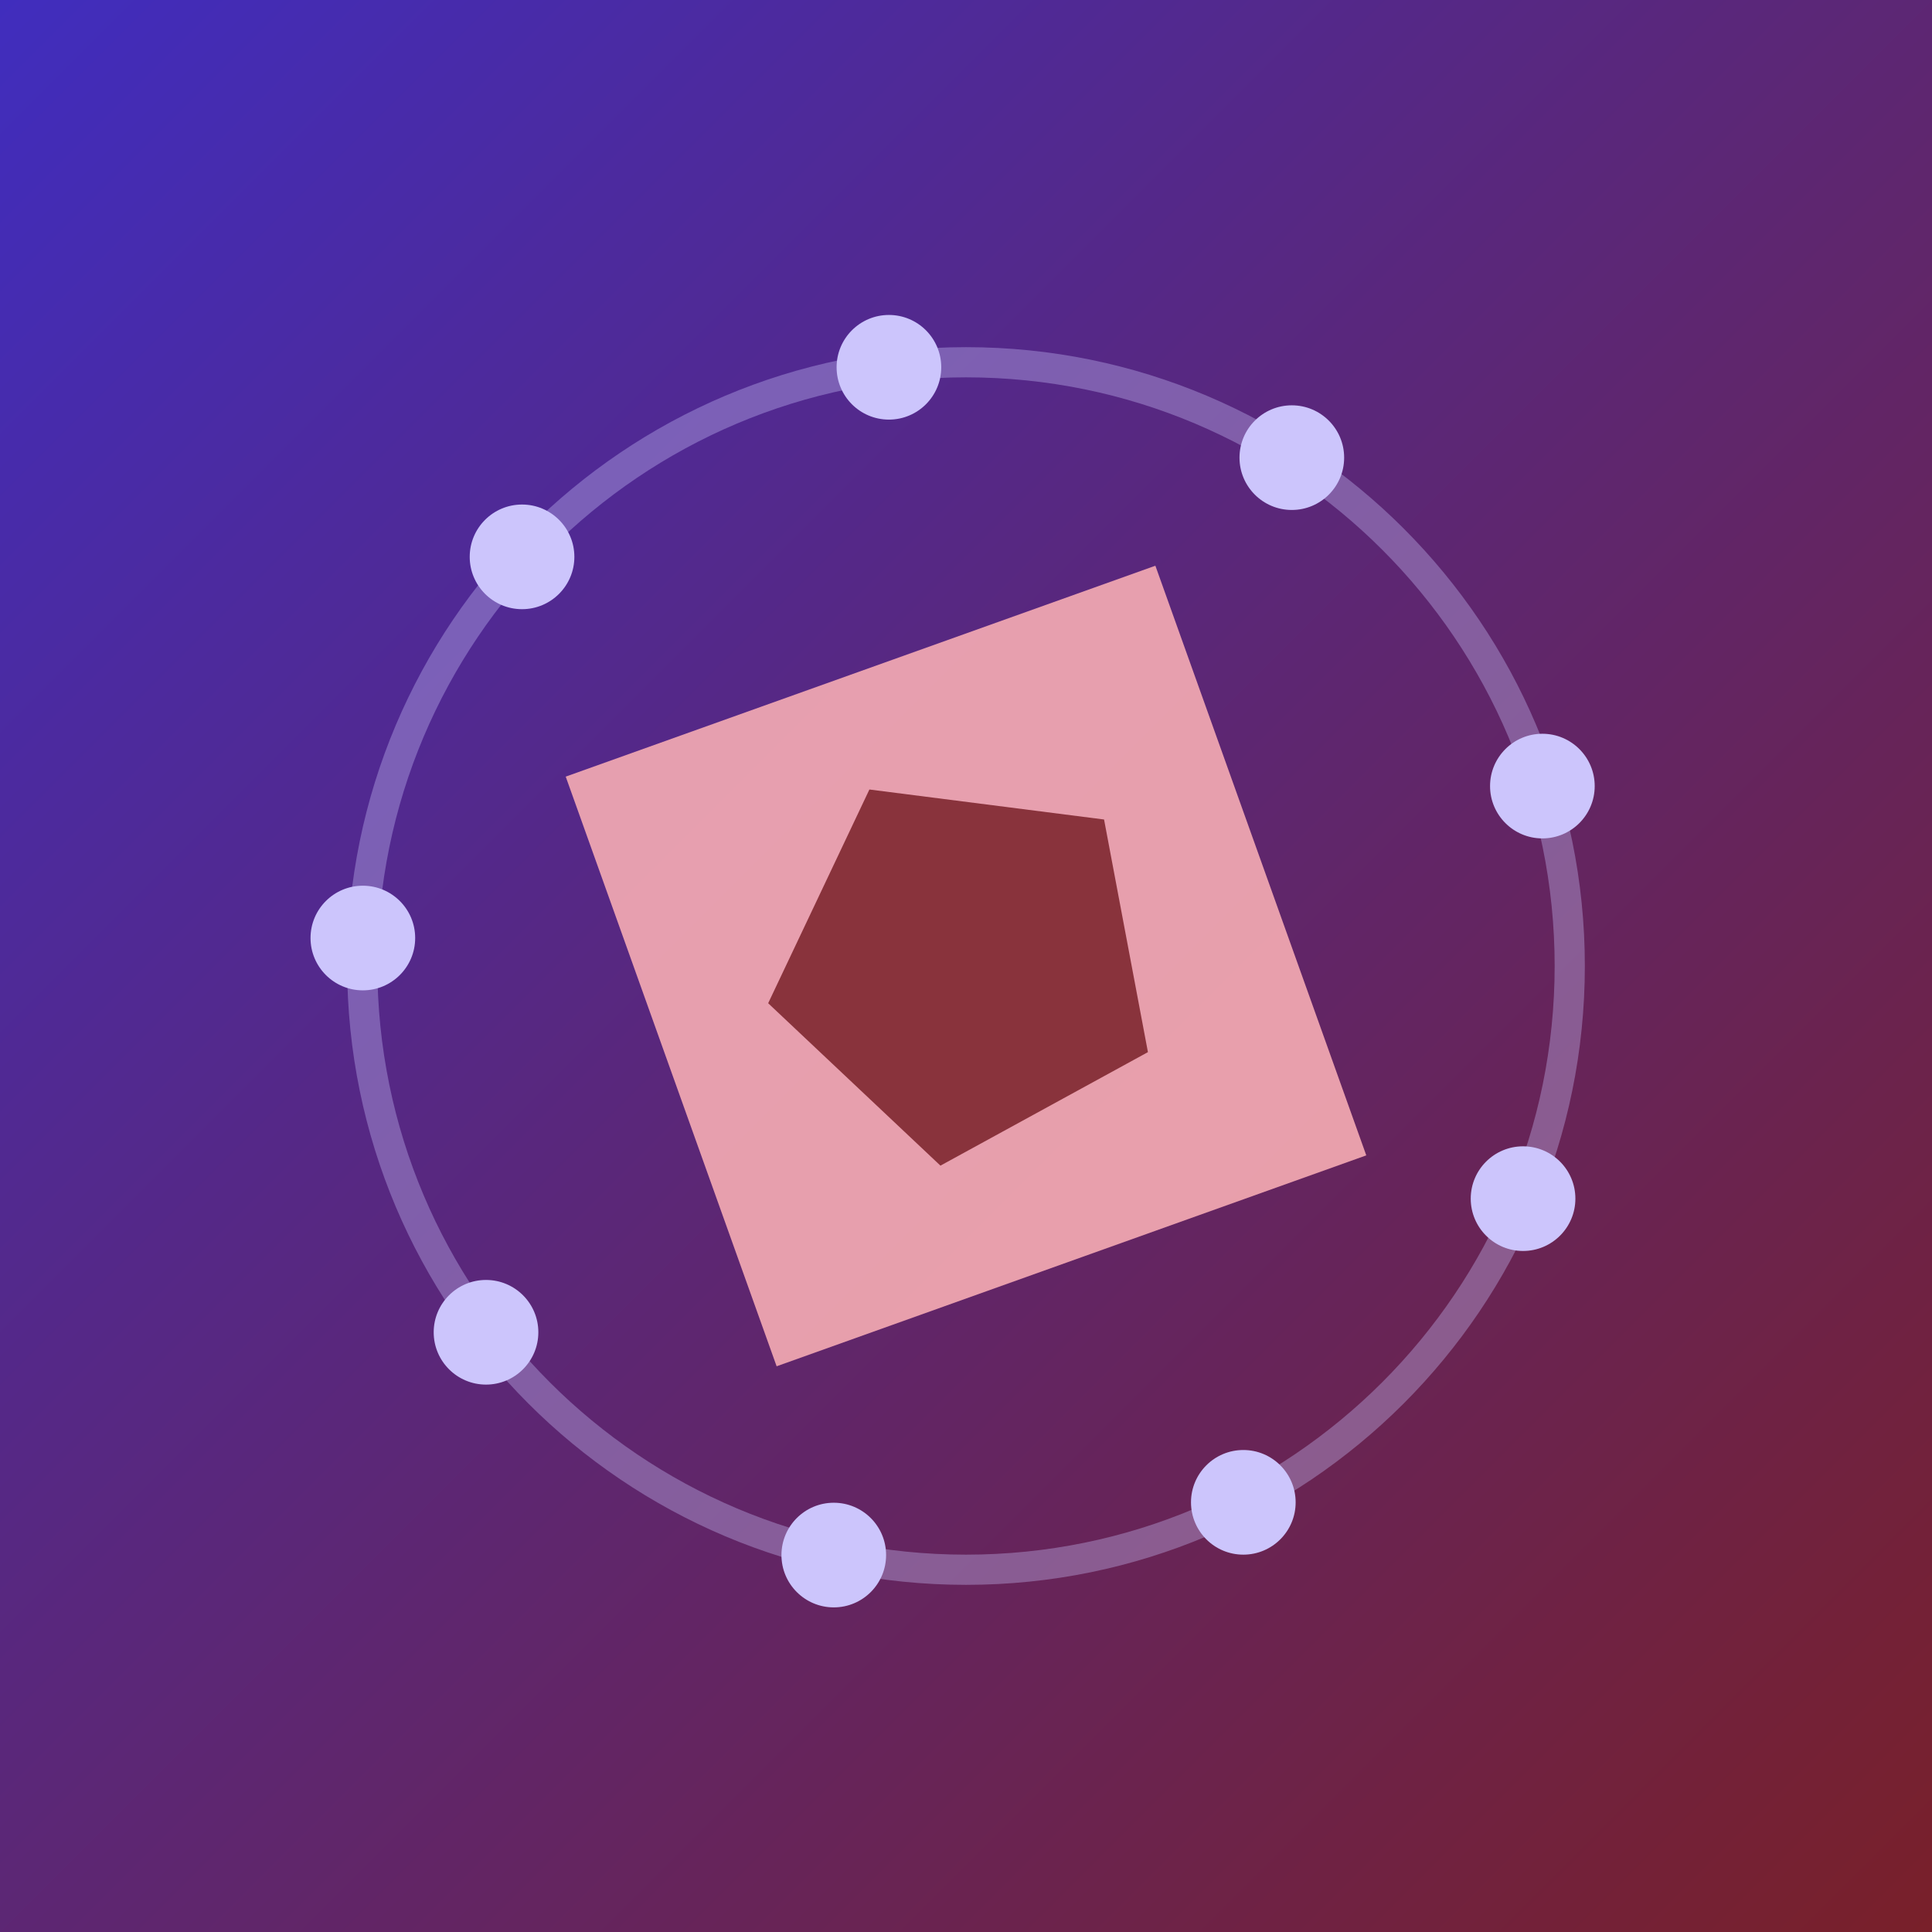
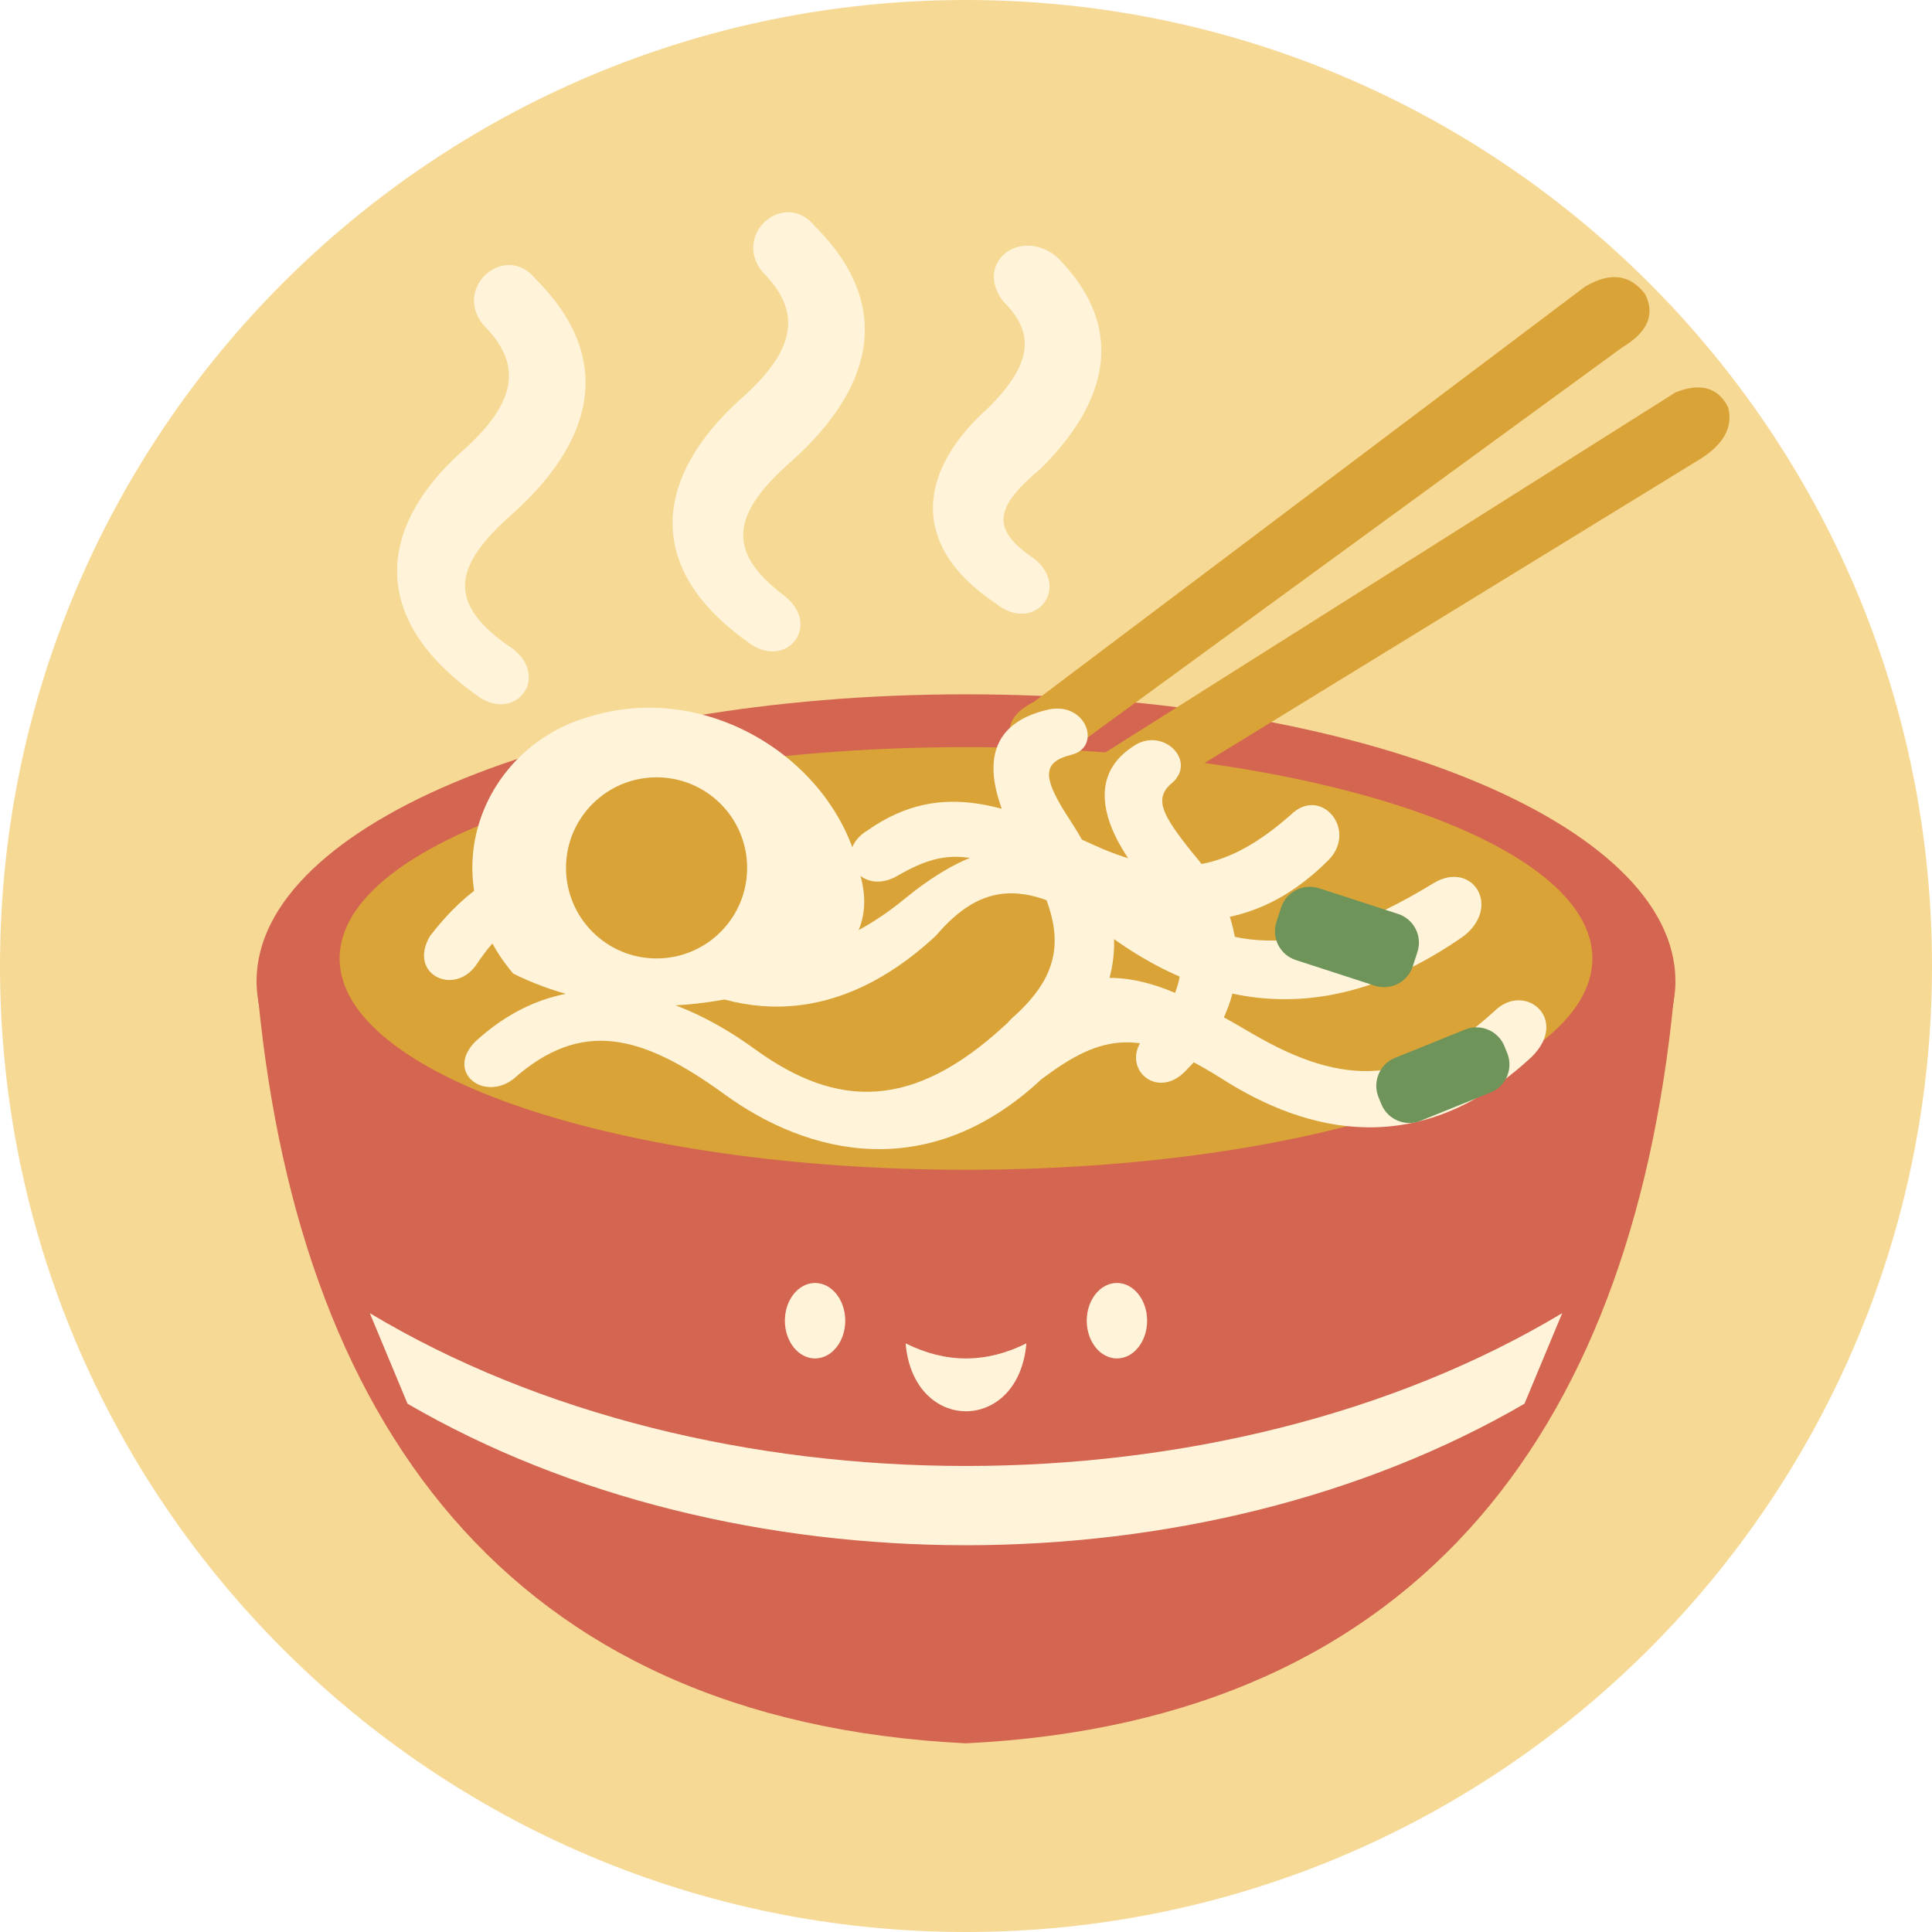
- <svg xmlns="http://www.w3.org/2000/svg" viewBox="0 0 96 96" width="96" height="96" role="img" aria-label="散修头像">
+ <svg xmlns="http://www.w3.org/2000/svg" viewBox="0 0 256 256" width="256" height="256" role="img" aria-label="筷子挑起热面，红碗里有半颗鸡蛋和葱花">
  <defs>
-     <linearGradient id="g" x1="0" y1="0" x2="1" y2="1">
-       <stop offset="0" stop-color="hsl(248, 62%, 46%)" />
-       <stop offset="1" stop-color="hsl(354, 58%, 30%)" />
-     </linearGradient>
+     <clipPath id="avatar">
+       <circle cx="128" cy="128" r="128" />
+     </clipPath>
  </defs>
-   <rect width="96" height="96" fill="url(#g)" />
-   <circle cx="48.0" cy="48.0" r="30" fill="none" stroke="hsl(248, 90%, 88%)" stroke-opacity=".35" stroke-width="1.5" />
-   <polygon points="28.11,38.59 57.41,28.11 67.89,57.41 38.59,67.89" fill="hsl(354, 80%, 82%)" fill-opacity=".9" />
-   <polygon points="57.04,52.28 46.73,57.92 38.17,49.85 43.20,39.23 54.86,40.72" fill="hsl(354, 58%, 30%)" fill-opacity=".85" />
-   <circle cx="41.43" cy="77.27" r="2.60" fill="hsl(248, 90%, 88%)" />
-   <circle cx="24.15" cy="66.20" r="2.60" fill="hsl(248, 90%, 88%)" />
-   <circle cx="18.03" cy="46.61" r="2.60" fill="hsl(248, 90%, 88%)" />
-   <circle cx="25.94" cy="27.67" r="2.60" fill="hsl(248, 90%, 88%)" />
-   <circle cx="44.17" cy="18.25" r="2.60" fill="hsl(248, 90%, 88%)" />
-   <circle cx="64.19" cy="22.74" r="2.60" fill="hsl(248, 90%, 88%)" />
-   <circle cx="76.64" cy="39.06" r="2.60" fill="hsl(248, 90%, 88%)" />
-   <circle cx="75.68" cy="59.56" r="2.60" fill="hsl(248, 90%, 88%)" />
-   <circle cx="61.78" cy="74.65" r="2.60" fill="hsl(248, 90%, 88%)" />
+   <circle cx="128" cy="128" r="128" fill="#F6D995" />
+   <g clip-path="url(#avatar)">
+     <path fill="#FFF4DA" d="M63 92C49 82 50 70 61 60C69 53 69 48 64 43C60 38 67 32 71 37C82 48 78 59 68 68C60 75 59 80 68 86C73 90 68 96 63 92Z" />
+     <path fill="#FFF4DA" d="M99 85C85 75 87 63 98 53C106 46 106 41 101 36C97 31 104 25 108 30C119 41 115 52 105 61C97 68 96 73 104 79C109 83 104 89 99 85Z" />
+     <path fill="#FFF4DA" d="M132 80C120 72 122 62 131 54C137 48 137 44 133 40C129 35 135 30 140 34C150 44 146 54 138 62C132 67 131 70 137 74C142 78 137 84 132 80Z" />
+     <path fill="#D46550" d="M34 130C39 188 67 228 128 231C189 228 217 188 222 130Z" />
+     <ellipse cx="128" cy="130" rx="94" ry="38" fill="#D46550" />
+     <ellipse cx="128" cy="127" rx="83" ry="28" fill="#D9A338" />
+     <path fill="#FFF4DA" d="M57 124C67 111 78 112 89 120S109 128 120 119S140 110 151 118S172 128 190 117C195 114 199 120 194 124C174 138 158 132 147 124S130 117 124 124C110 137 96 135 85 127S69 119 63 128C60 132 54 129 57 124Z" />
+     <path fill="#FFF4DA" d="M63 138C75 127 89 131 100 139S121 147 133 136S154 130 166 137S187 144 198 134C202 130 208 135 203 140C188 154 173 150 162 143S146 137 138 143C123 157 107 153 96 145S77 135 68 143C64 146 59 142 63 138Z" />
+     <path fill="#FFF4DA" d="M115 110C125 103 134 107 145 112S163 115 171 108C175 104 180 110 176 114C165 125 153 123 141 118S126 112 119 116C114 119 110 113 115 110Z" />
+     <path fill="#FFF4DA" d="M68 129C57 116 64 99 78 95C94 90 111 101 114 116C116 123 112 128 105 130C91 135 78 134 68 129Z" />
+     <circle cx="87" cy="115" r="12" fill="#D9A338" />
+     <path fill="#D9A338" d="M137 93L210 38Q215 35 218 39Q220 43 215 46L141 100Q136 102 134 98Q133 95 137 93Z" />
+     <path fill="#D9A338" d="M146 100L222 52Q227 50 229 54Q230 58 225 61L150 107Q145 109 143 105Q142 102 146 100Z" />
+     <path fill="#FFF4DA" d="M139 94C130 96 130 103 135 112C141 122 142 128 134 135C130 139 135 144 139 141C151 131 149 120 142 109C138 103 138 101 142 100C146 99 144 93 139 94Z" />
+     <path fill="#FFF4DA" d="M150 99C144 103 146 110 152 117C158 124 158 131 152 137C148 141 153 146 157 142C167 132 165 121 158 113C154 108 153 106 155 104C159 101 154 96 150 99Z" />
+     <rect x="169" y="119" width="19" height="10" rx="4" fill="#6E945A" transform="rotate(18 178 124)" />
+     <rect x="182" y="138" width="18" height="9" rx="4" fill="#6E945A" transform="rotate(-22 191 142)" />
+     <path fill="#FFF4DA" d="M49 174C94 201 162 201 207 174L202 186C159 211 97 211 54 186Z" />
+     <ellipse cx="108" cy="175" rx="4" ry="5" fill="#FFF4DA" />
+     <ellipse cx="148" cy="175" rx="4" ry="5" fill="#FFF4DA" />
+     <path fill="#FFF4DA" d="M120 178Q128 182 136 178C135 190 121 190 120 178Z" />
+   </g>
</svg>
